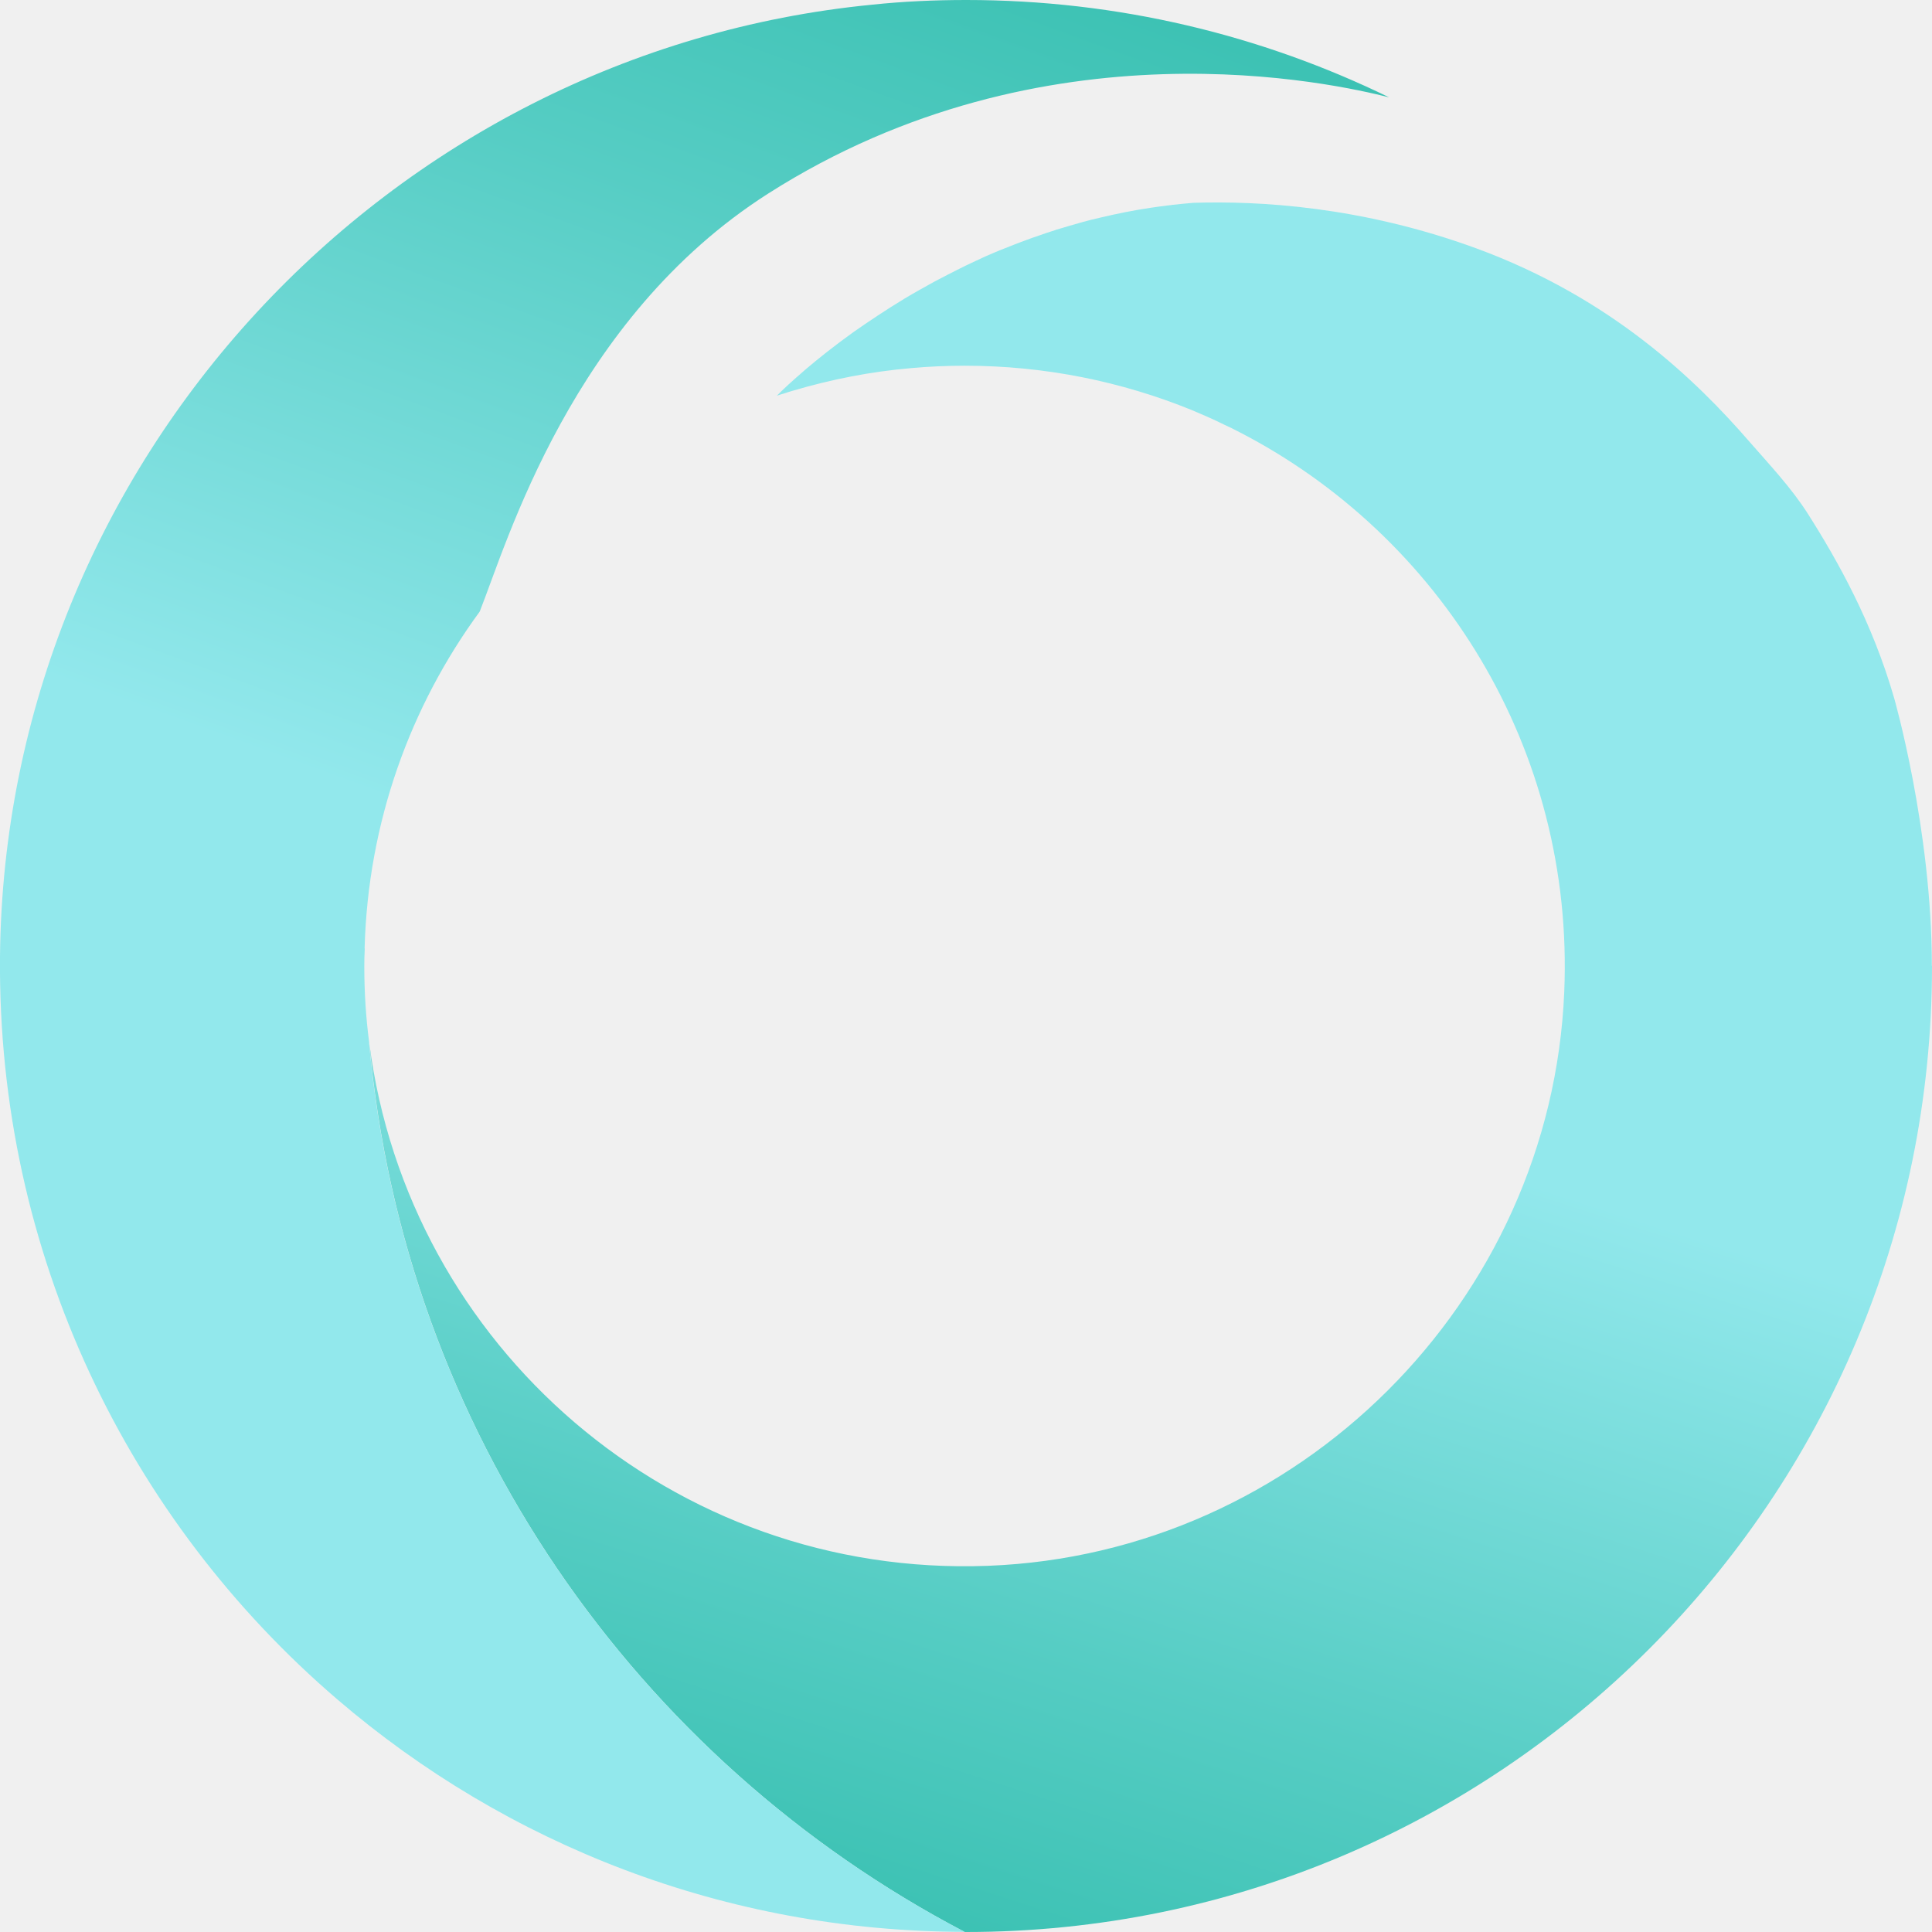
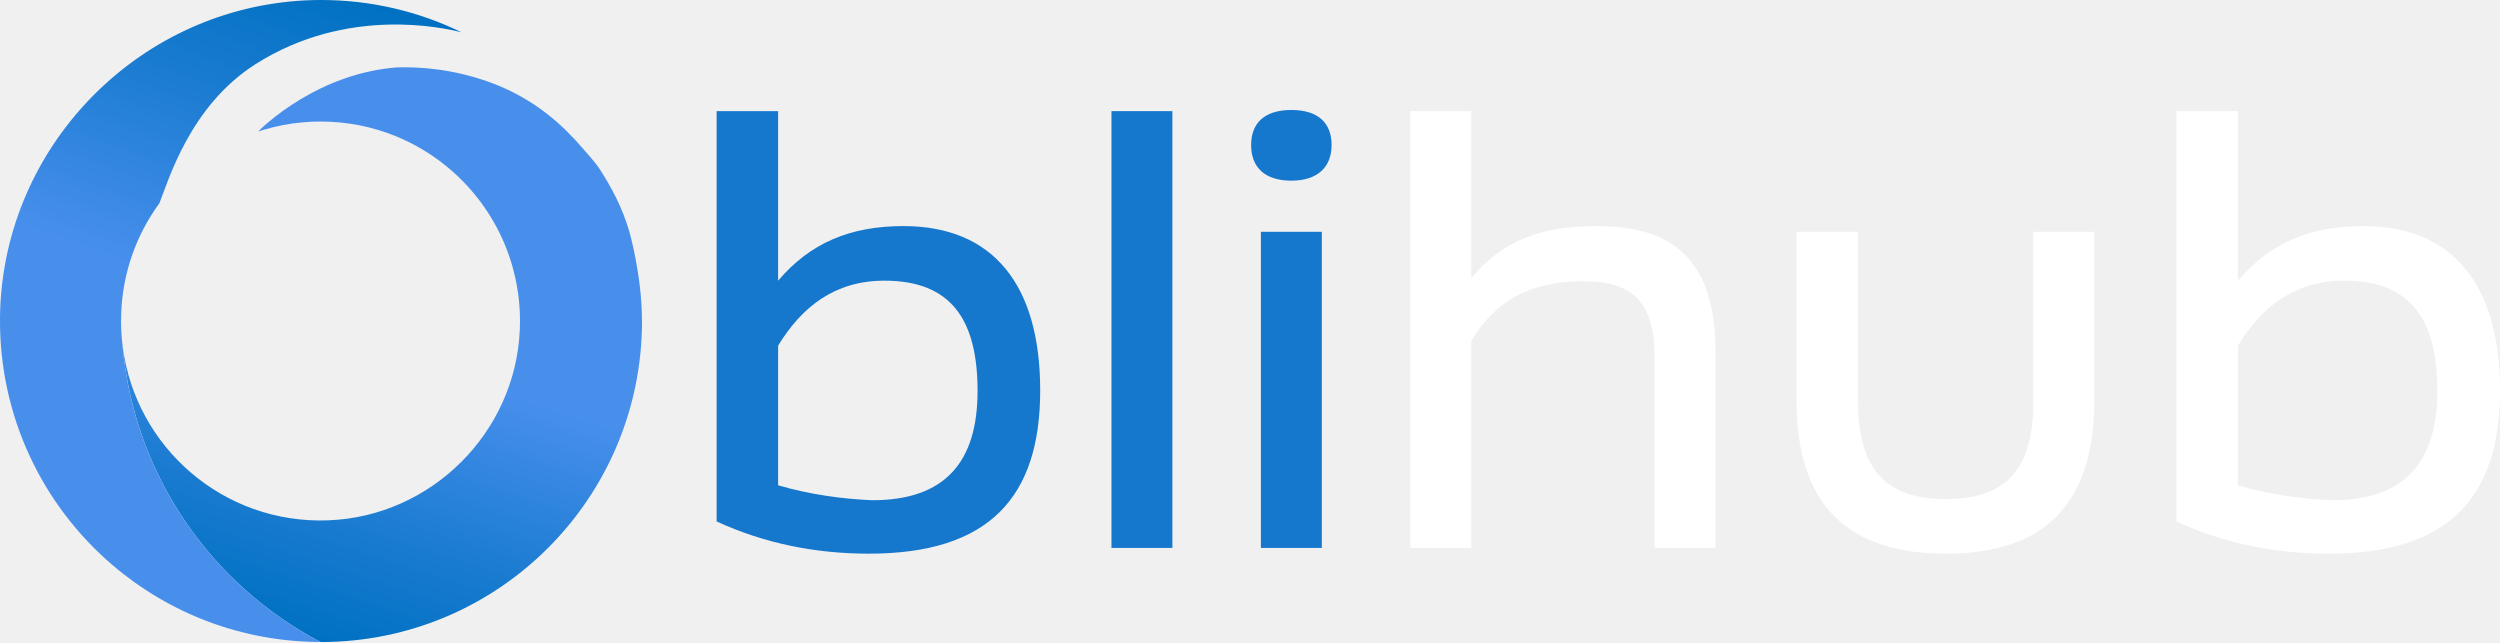
- <svg xmlns="http://www.w3.org/2000/svg" xmlns:xlink="http://www.w3.org/1999/xlink" id="Calque_2" data-name="Calque 2" viewBox="0 0 122.88 122.88">
+ <svg xmlns="http://www.w3.org/2000/svg" xmlns:xlink="http://www.w3.org/1999/xlink" id="Calque_2" data-name="Calque 2" viewBox="0 0 478.49 122.88">
  <defs>
    <style>
      .cls-1 {
-         fill: url(#Dégradé_sans_nom_13);
+         fill: url(#Dégradé_sans_nom_2-2);
      }

      .cls-2 {
-         fill: url(#Dégradé_sans_nom_13-2);
+         fill: #fff;
+       }
+ 
+       .cls-3 {
+         fill: url(#Dégradé_sans_nom_2);
+       }
+ 
+       .cls-4 {
+         fill: #1678cd;
      }
    </style>
-     <linearGradient id="Dégradé_sans_nom_13" data-name="Dégradé sans nom 13" x1="90.15" y1="16.15" x2="56.35" y2="120.97" gradientUnits="userSpaceOnUse">
-       <stop offset="0" stop-color="#92e8ec" />
-       <stop offset=".49" stop-color="#92e8ec" />
-       <stop offset=".83" stop-color="#56cdc4" />
-       <stop offset="1" stop-color="#3dc2b4" />
+     <linearGradient id="Dégradé_sans_nom_2" data-name="Dégradé sans nom 2" x1="90.15" y1="16.15" x2="56.35" y2="120.97" gradientUnits="userSpaceOnUse">
+       <stop offset="0" stop-color="#488fec" />
+       <stop offset=".49" stop-color="#488fec" />
+       <stop offset=".8" stop-color="#197bd0" />
+       <stop offset="1" stop-color="#0071c2" />
    </linearGradient>
-     <linearGradient id="Dégradé_sans_nom_13-2" data-name="Dégradé sans nom 13" x1="20.66" y1="114.33" x2="63.21" y2="-2.64" xlink:href="#Dégradé_sans_nom_13" />
+     <linearGradient id="Dégradé_sans_nom_2-2" data-name="Dégradé sans nom 2" x1="20.66" y1="114.33" x2="63.21" y2="-2.64" xlink:href="#Dégradé_sans_nom_2" />
  </defs>
  <g id="Obligate">
    <g id="Obligate-2" data-name="Obligate">
-       <path id="Obligate-3" data-name="Obligate" class="cls-1" d="M122.88,61.44c0,33.93-27.51,61.44-61.44,61.44h-.08c-20.87-10.92-35.66-31.91-37.87-56.52,2.47,19.24,19.25,33.99,39.34,33.23,19.73-.75,35.83-16.78,36.66-36.5.65-15.47-7.91-29.02-20.65-35.6-.33-.17-.66-.34-1-.49-.66-.33-1.33-.62-2.02-.91-4.46-1.82-9.35-2.83-14.47-2.83-1.13,0-2.25.05-3.36.15-2.6.22-5.13.72-7.56,1.44-.17.05-.35.1-.51.16-.17.05-.35.1-.51.16t.03-.03s.02-.02.03-.03c.02-.02.03-.03.05-.05.04-.04.09-.09.16-.16.06-.06.13-.13.21-.2.16-.15.35-.33.58-.53,0,0,.03-.02.03-.03.23-.2.49-.43.79-.69.78-.66,1.78-1.46,2.98-2.32.97-.68,2.06-1.41,3.28-2.15.6-.36,1.25-.72,1.92-1.09.25-.13.51-.27.77-.4.39-.2.78-.4,1.19-.6.41-.19.82-.39,1.24-.58.4-.17.8-.35,1.22-.51.22-.09.43-.17.66-.26.27-.1.53-.21.8-.3.18-.07.37-.14.56-.2.4-.14.8-.28,1.22-.41.03-.02.06-.03.09-.03.53-.16,1.07-.32,1.61-.47.4-.11.79-.21,1.2-.3,1.01-.24,2.05-.45,3.12-.61.39-.06.78-.11,1.18-.16.08,0,.16-.02.23-.03.44-.05.89-.09,1.34-.13h0c4.18-.13,10.67.22,17.98,2.89,8.65,3.17,14.03,8.44,17.36,12.27,1.29,1.48,2.69,2.96,3.74,4.61,1.92,3.02,4.1,6.91,5.49,11.72,0,0,2.4,8.34,2.4,17.04Z" />
-       <path id="Obligate-4" data-name="Obligate" class="cls-2" d="M23.2,60.34c-.02.36-.03.73-.03,1.1,0,1.65.1,3.27.31,4.86,0,.02,0,.03,0,.05v.04c2.23,24.59,17.01,45.57,37.87,56.48-15.23-.02-29.16-5.58-39.89-14.78C8.19,96.72-.17,79.76,0,60.84.3,29.35,24.71,3.31,55.45.3h0c1.98-.21,3.99-.3,6.01-.3,9.64,0,18.77,2.23,26.89,6.19-3.38-.85-21.87-5.11-39.49,6.12-12.5,7.97-16.61,22.22-18.35,26.59-4.42,6.03-7.1,13.4-7.32,21.39v.04Z" />
+       <path id="Obligate-3" data-name="Obligate" class="cls-3" d="M122.88,61.44c0,33.93-27.51,61.44-61.44,61.44h-.08c-20.87-10.92-35.66-31.91-37.87-56.52,2.47,19.24,19.25,33.99,39.34,33.23,19.73-.75,35.83-16.78,36.66-36.5.65-15.47-7.91-29.02-20.65-35.6-.33-.17-.66-.34-1-.49-.66-.33-1.33-.62-2.02-.91-4.46-1.82-9.35-2.83-14.47-2.83-1.13,0-2.25.05-3.36.15-2.6.22-5.13.72-7.56,1.44-.17.05-.35.1-.51.16-.17.05-.35.1-.51.16t.03-.03s.02-.02.03-.03c.02-.02.03-.03.05-.05.04-.04.09-.09.16-.16.06-.06.13-.13.21-.2.16-.15.35-.33.58-.53,0,0,.03-.02.03-.03.23-.2.49-.43.79-.69.78-.66,1.78-1.46,2.98-2.32.97-.68,2.06-1.41,3.28-2.15.6-.36,1.25-.72,1.92-1.09.25-.13.51-.27.77-.4.39-.2.78-.4,1.19-.6.41-.19.82-.39,1.24-.58.4-.17.8-.35,1.22-.51.22-.09.43-.17.66-.26.27-.1.53-.21.8-.3.18-.07.37-.14.56-.2.4-.14.8-.28,1.22-.41.03-.02.06-.03.09-.03.53-.16,1.07-.32,1.61-.47.4-.11.79-.21,1.2-.3,1.01-.24,2.05-.45,3.12-.61.39-.06.78-.11,1.18-.16.08,0,.16-.02.23-.03.44-.05.89-.09,1.34-.13h0c4.18-.13,10.67.22,17.98,2.89,8.65,3.17,14.03,8.44,17.36,12.27,1.29,1.48,2.69,2.96,3.74,4.61,1.92,3.02,4.1,6.91,5.49,11.72,0,0,2.4,8.34,2.4,17.04Z" />
+       <path id="Obligate-4" data-name="Obligate" class="cls-1" d="M23.2,60.34c-.02.36-.03.73-.03,1.1,0,1.65.1,3.27.31,4.86,0,.02,0,.03,0,.05v.04c2.23,24.59,17.01,45.57,37.87,56.48-15.23-.02-29.16-5.58-39.89-14.78C8.19,96.72-.17,79.76,0,60.84.3,29.35,24.71,3.31,55.45.3h0c1.98-.21,3.99-.3,6.01-.3,9.64,0,18.77,2.23,26.89,6.19-3.38-.85-21.87-5.11-39.49,6.12-12.5,7.97-16.61,22.22-18.35,26.59-4.42,6.03-7.1,13.4-7.32,21.39v.04Z" />
+       <g>
+         <path class="cls-4" d="M199.09,74.73c0,20.35-9.68,31.24-32.78,31.24-10.34,0-20.02-1.98-29.15-6.16V21.27h11.77v32.45c6.16-7.26,13.86-10.45,23.98-10.45,17.16,0,26.18,11.22,26.18,31.46ZM187.1,74.84c0-13.53-4.95-21.12-17.82-21.12-9.57,0-15.84,5.06-20.35,12.43v26.73c5.94,1.76,12.43,2.64,18.04,2.86,13.86,0,20.13-7.26,20.13-20.9Z" />
+         <path class="cls-4" d="M212.73,21.27h11.66v83.6h-11.66V21.27Z" />
+         <path class="cls-4" d="M239.46,27.76c0-4.18,2.53-6.71,7.7-6.71s7.7,2.53,7.7,6.71-2.64,6.82-7.7,6.82-7.7-2.53-7.7-6.82ZM241.33,44.37h11.66v60.5h-11.66v-60.5Z" />
+         <path class="cls-2" d="M328.34,67.36v37.51h-11.66v-36.41c0-10.34-3.85-14.63-13.64-14.63-10.56,0-16.94,3.96-21.45,11.44v39.6h-11.66V21.27h11.66v32.01c5.94-7.26,13.42-10.01,24.09-10.01,14.74,0,22.66,6.71,22.66,24.09Z" />
+         <path class="cls-2" d="M343.85,76.71v-32.34h11.77v32.45c0,13.09,5.39,18.7,16.83,18.7s16.72-5.61,16.72-18.7v-32.45h11.66v32.34c0,19.91-9.68,29.26-28.38,29.26s-28.6-9.24-28.6-29.26Z" />
+         <path class="cls-2" d="M478.49,74.73c0,20.35-9.68,31.24-32.78,31.24-10.34,0-20.02-1.98-29.15-6.16V21.27h11.77v32.45c6.16-7.26,13.86-10.45,23.98-10.45,17.16,0,26.18,11.22,26.18,31.46ZM466.5,74.84c0-13.53-4.95-21.12-17.82-21.12-9.57,0-15.84,5.06-20.35,12.43v26.73c5.94,1.76,12.43,2.64,18.04,2.86,13.86,0,20.13-7.26,20.13-20.9Z" />
+       </g>
    </g>
  </g>
</svg>
